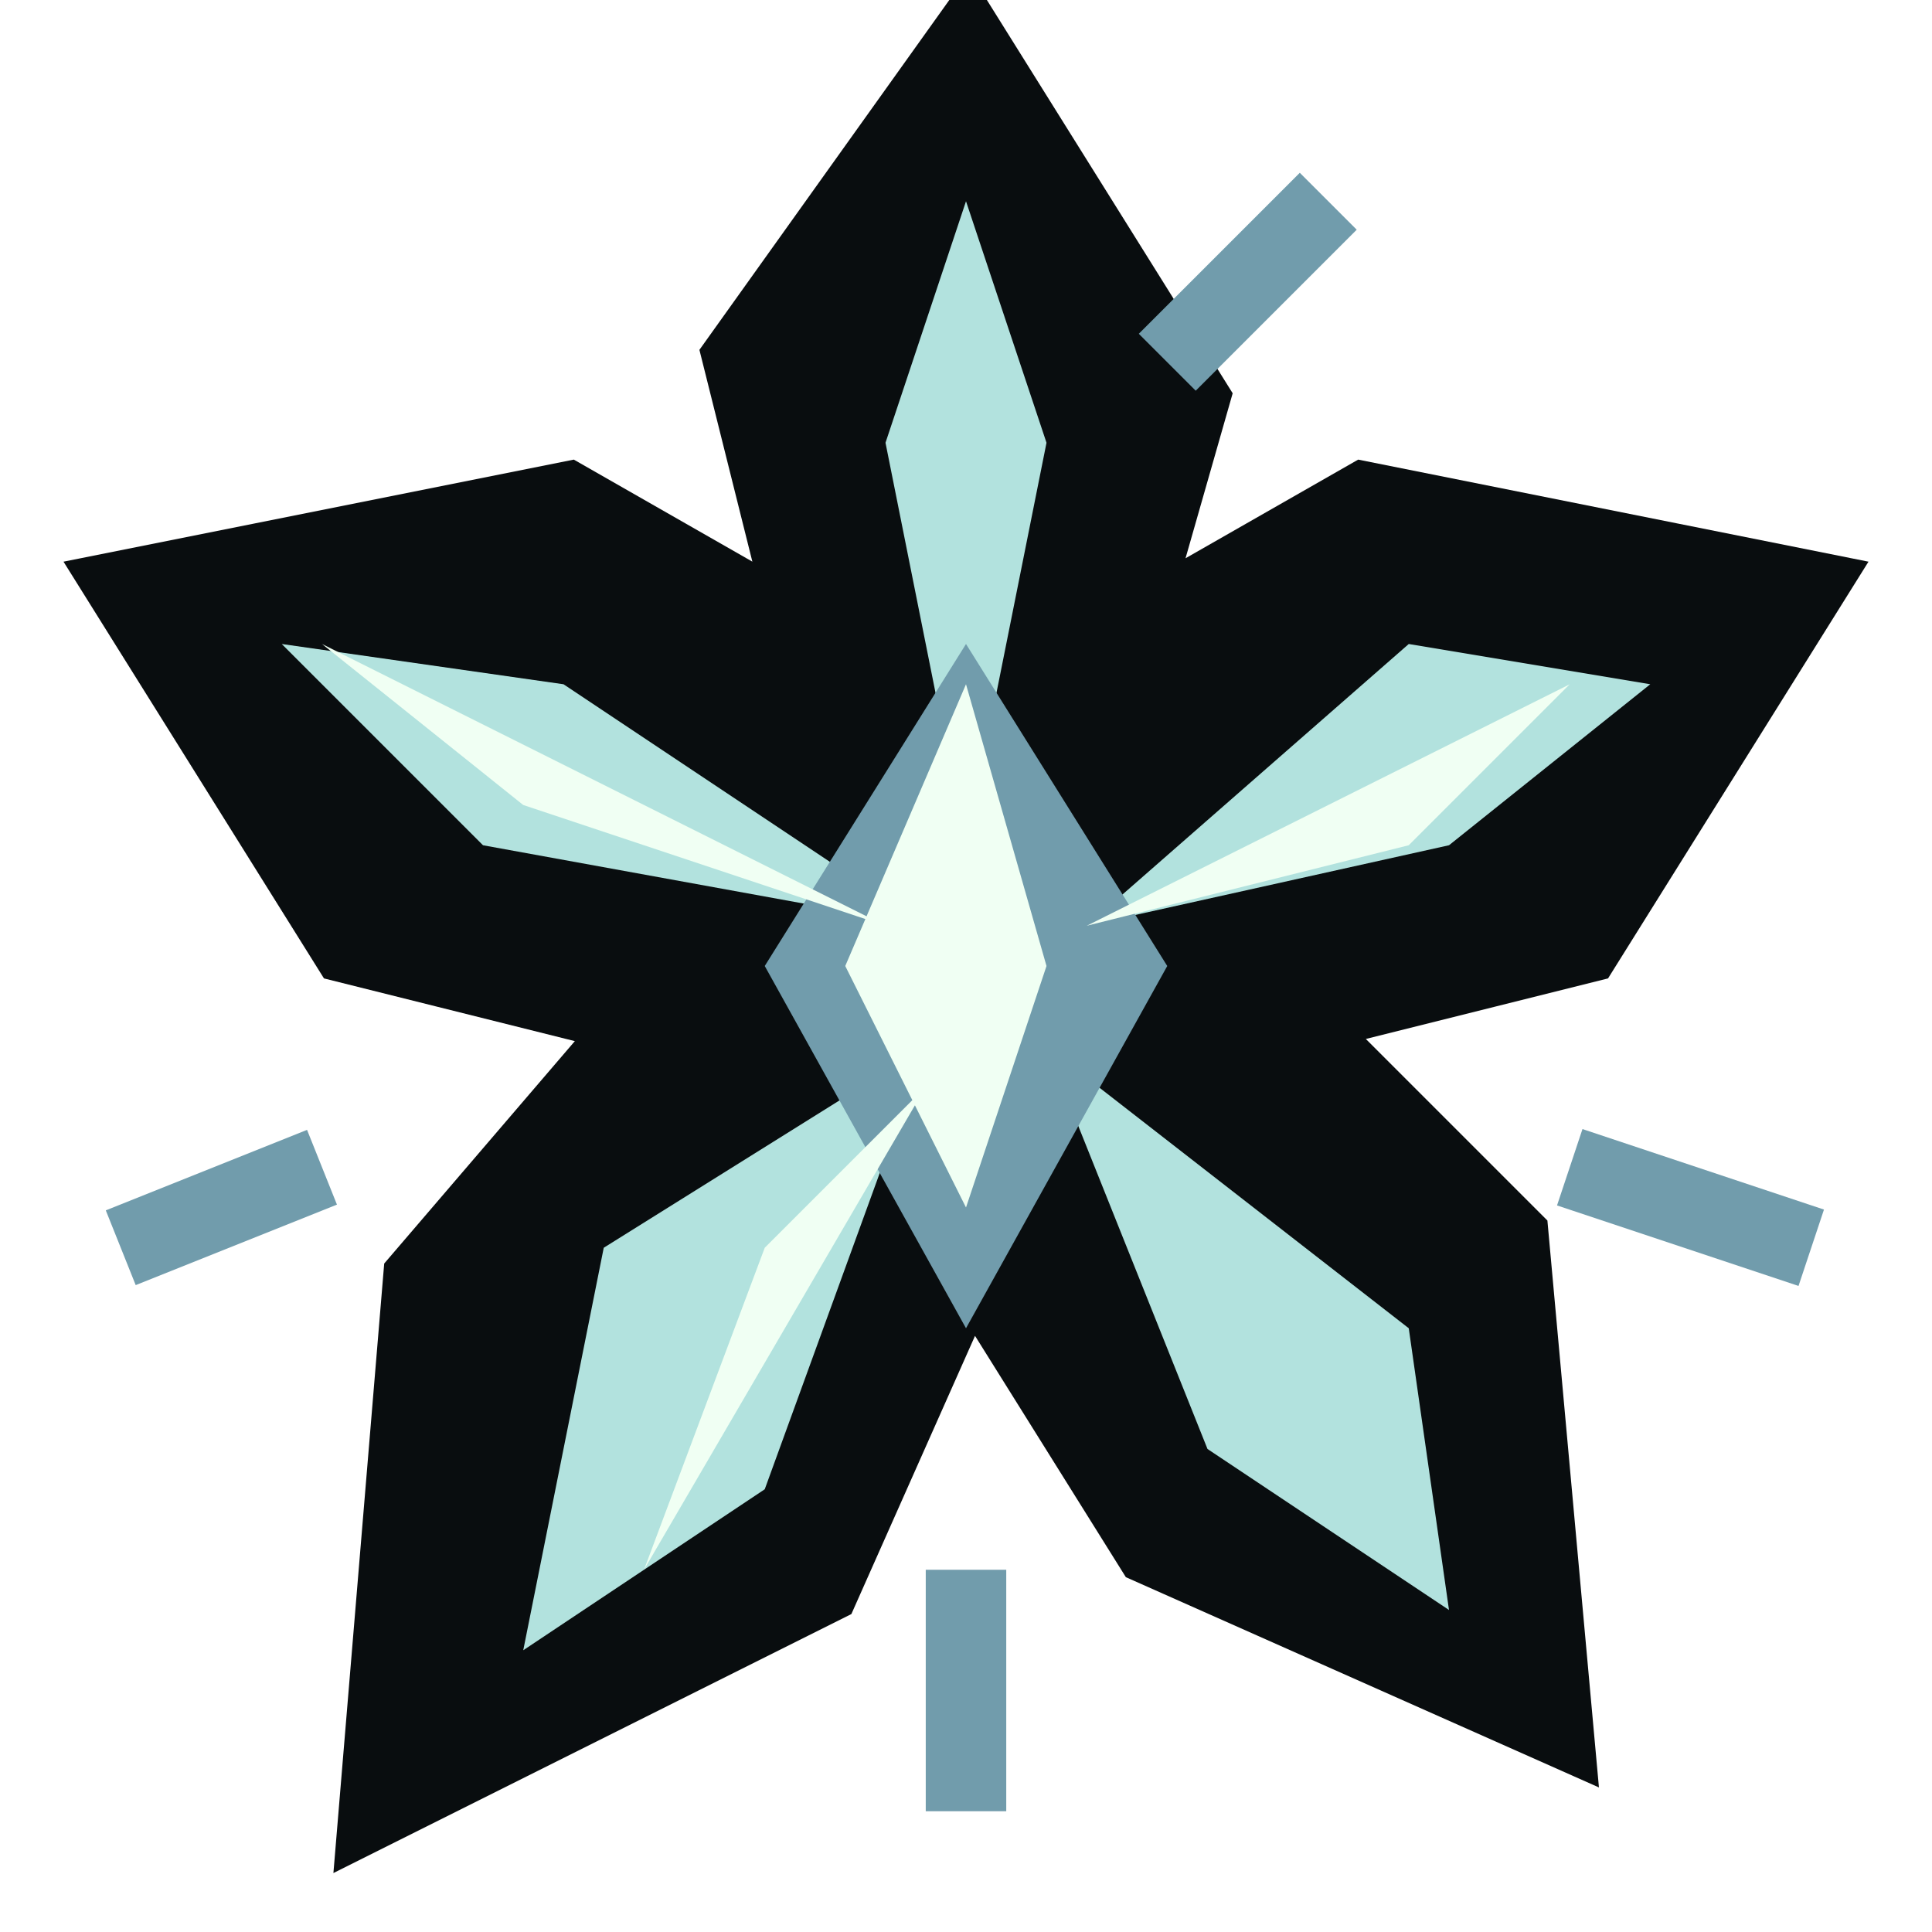
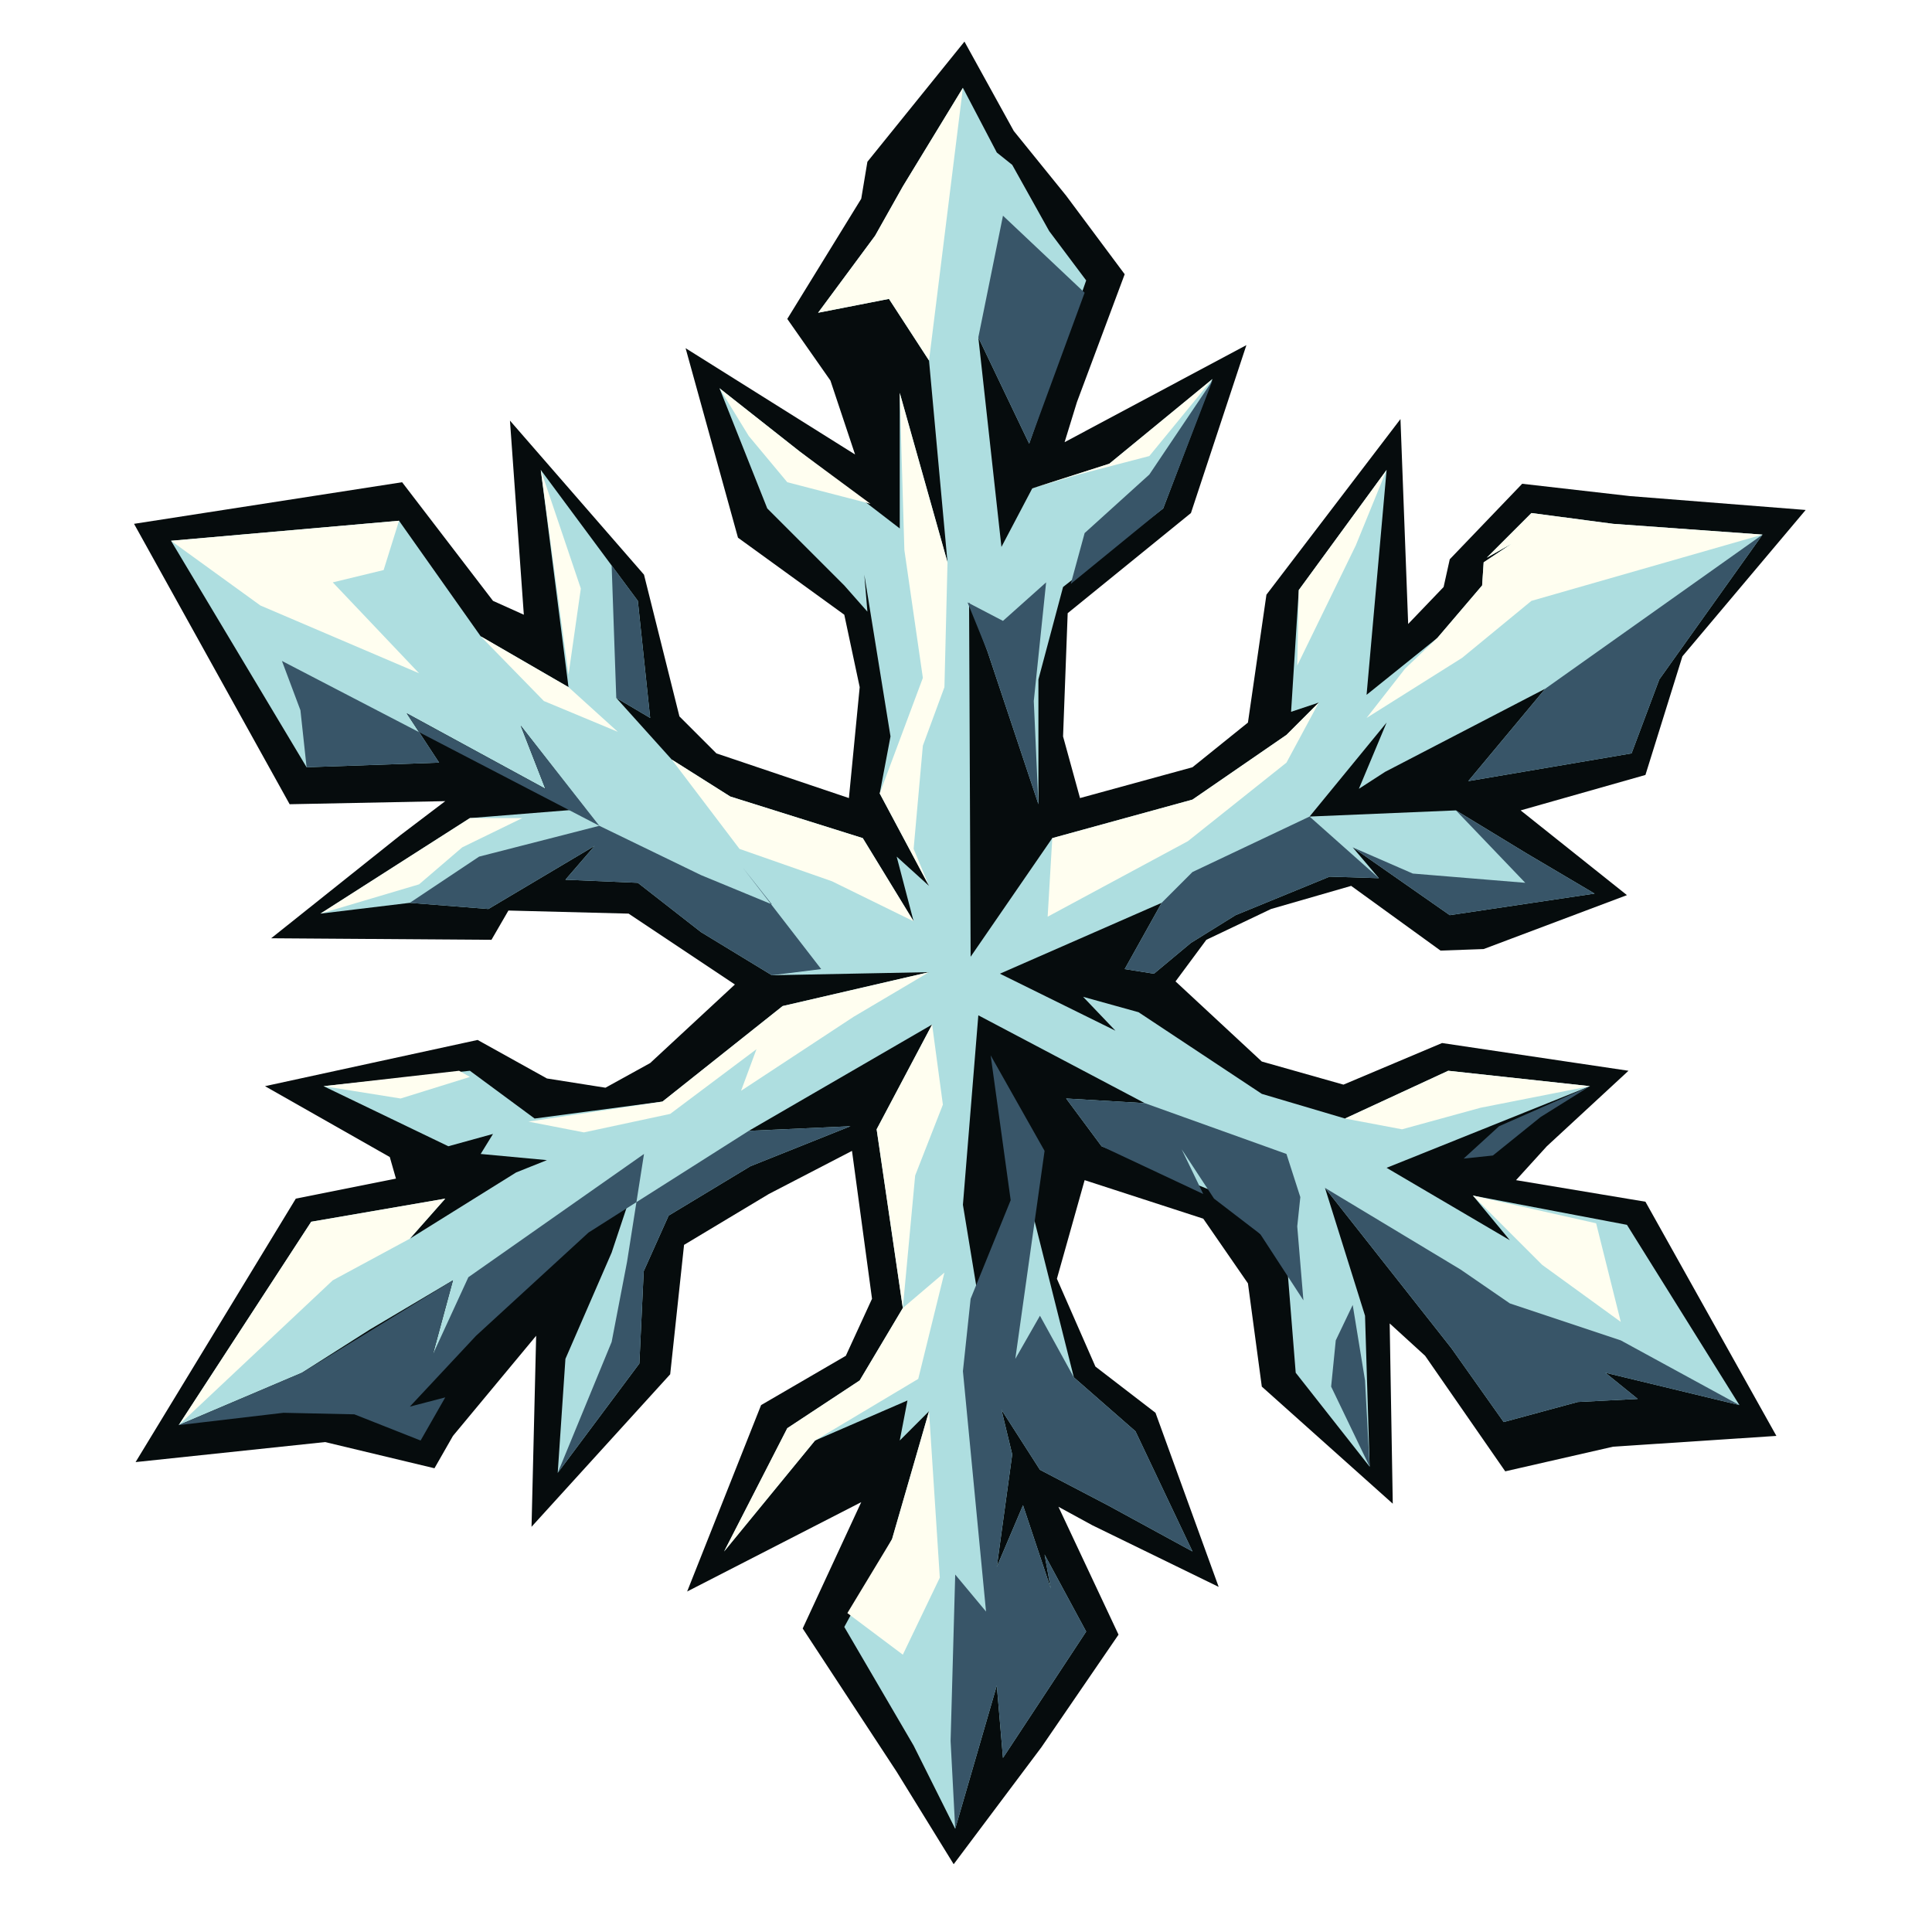
- <svg xmlns="http://www.w3.org/2000/svg" viewBox="0 0 48 48">
-   <path d="m24 2 5 8-2 7 7-4 10 2-5 8-8 2 6 6 1 11-9-4-5-8-4 9-10 5 1-12 6-7-8-2-5-8 10-2 7 4-2-8Z" fill="#090d0f" stroke="#090d0f" stroke-width="3" />
-   <path d="m24 5 2 6-2 10-2-10ZM7 16l7 1 9 6-11-2Zm20 7 8-7 6 1-5 4Zm-4 3-4 11-6 4 2-10Zm3 0 9 7 1 7-6-4Z" fill="#b2e2de" />
-   <path d="m24 16 5 8-5 9-5-9Z" fill="#719cac" />
-   <path d="m24 17 2 7-2 6-3-6ZM8 16l14 7-9-3Zm19 7 12-6-4 4Zm-4 4-7 12 3-8Z" fill="#f0fff3" />
-   <path d="m29 9 4-4M8 29l-5 2M39 29l6 2M24 39v6" stroke="#719cac" stroke-width="2" />
+ <svg xmlns="http://www.w3.org/2000/svg" width="512" height="512" viewBox="0 0 125.4 125.4" role="img" aria-labelledby="cold-title">
+   <g transform="scale(.1)">
+     <g id="cold-silhouette" fill="#060c0d">
+       <path d="M626 27 L658 85 692 127 730 178 699 261 691 287 809 224 773 333 693 398 690 478 701 518 774 498 810 469 822 386 909 272 914 405 937 381 941 363 988 314 1058 322 1172 331 1092 426 1068 503 987 526 1056 581 963 616 935 617 877 575 825 590 783 610 763 637 819 689 872 704 936 677 1057 695 1004 744 984 766 1068 780 1153 932 1047 939 977 955 925 880 902 859 904 976 819 900 810 833 781 791 704 766 686 830 711 887 750 917 791 1030 709 990 687 978 726 1061 676 1134 619 1210 582 1150 521 1057 559 975 446 1033 494 912 549 880 566 843 553 747 499 775 444 808 435 892 345 991 348 867 294 932 282 953 211 936 88 949 192 778 257 765 253 751 172 705 310 675 355 700 393 706 422 690 477 639 408 593 330 591 319 610 176 609 260 542 289 520 188 522 87 340 261 313 320 390 340 399 331 273 418 373 441 465 465 489 551 518 558 446 548 399 479 349 445 226 555 295 539 247 511 207 559 129 563 105 Z" />
+     </g>
+     <g id="cold-ice-body" fill="#aedee0">
+       <path d="M625 57 L647 99 657 107 681 150 705 182 668 288 635 219 650 355 670 317 720 301 787 246 755 330 690 381 674 441 674 522 641 423 629 391 630 621 683 544 774 519 835 477 856 456 838 462 843 383 900 305 887 451 933 414 962 380 963 365 981 353 965 362 994 333 1047 340 1144 347 1077 441 1059 489 953 507 1003 447 899 501 882 512 900 469 850 530 945 526 991 554 1035 580 941 594 878 550 895 570 863 569 802 594 773 612 749 632 730 629 754 586 649 632 724 669 703 647 739 657 819 710 873 726 940 695 1032 705 900 758 980 805 956 776 1056 795 1129 912 1042 891 1063 908 1024 910 976 923 942 875 860 771 886 854 889 952 841 891 835 816 787 773 715 744 692 713 743 716 635 659 625 782 638 861 653 882 677 747 646 691 697 894 737 929 774 1007 719 977 675 954 650 915 657 944 647 1017 664 977 682 1031 678 1009 705 1059 651 1141 647 1094 620 1187 593 1133 548 1056 579 999 603 916 584 935 589 909 529 935 470 1007 511 927 558 896 586 849 569 733 605 665 486 734 552 731 487 757 434 789 408 847 418 821 415 885 362 956 367 882 397 813 409 777 281 879 294 831 240 863 196 891 116 925 202 793 289 778 266 804 335 761 355 753 312 749 320 736 291 744 210 705 305 695 347 726 430 715 508 653 603 631 501 633 455 605 414 573 367 571 386 549 317 590 266 586 208 593 305 531 380 525 338 471 354 512 264 463 285 495 199 498 111 351 259 338 312 413 369 446 351 305 414 390 422 466 400 453 436 493 474 517 560 544 593 598 582 556 603 575 571 515 578 478 561 373 563 397 548 380 498 330 467 252 519 293 584 343 584 255 615 365 613 446 599 484 615 365 603 234 577 194 531 203 568 153 586 121 Z" />
+     </g>
+     <g id="cold-dark-faces" fill="#385568">
+       <path d="M651 140 L704 190 668 288 635 219 Z M704 346 L695 379 755 330 787 247 746 308 Z M628 391 L641 423 674 522 671 455 679 378 651 403 Z M397 367 L414 390 422 466 400 453 Z M183 429 L195 461 199 498 285 495 264 463 354 512 338 471 389 536 455 568 501 587 482 563 533 629 501 633 455 605 414 573 367 571 386 549 317 590 266 586 311 556 389 536 Z M1144 347 L1077 441 1059 489 953 507 1003 447 Z M850 530 L895 570 863 569 802 594 773 612 749 632 730 629 754 586 774 566 Z M945 526 L991 554 1035 580 941 594 878 550 917 567 990 573 Z M486 734 L552 731 487 757 434 789 408 847 418 821 415 885 362 956 397 871 407 819 418 749 304 829 281 879 294 831 196 891 116 925 184 917 230 918 273 935 289 907 266 913 309 867 382 800 Z M643 685 L678 747 659 882 675 854 697 894 737 929 774 1007 719 977 675 954 650 915 657 944 647 1017 664 977 682 1031 678 1009 705 1059 651 1141 647 1094 620 1187 617 1130 620 1022 640 1046 625 890 630 843 656 779 Z M692 713 L743 716 835 749 844 777 842 796 846 844 818 801 788 778 767 746 781 775 715 744 Z M860 771 L948 824 980 846 1052 870 1129 912 1042 891 1063 908 1024 910 976 923 942 875 Z M878 847 L886 896 889 952 864 900 867 870 Z M1032 705 L1000 725 969 750 950 752 973 731 Z" />
+     </g>
+     <g id="cold-frost-highlights" fill="#fffef0">
+       <path d="M625 57 L603 234 577 194 531 203 568 153 586 121 Z M467 252 L519 293 565 327 511 313 486 283 Z M584 255 L615 365 613 446 599 484 593 551 603 575 571 515 599 440 587 357 Z M670 317 L720 301 787 246 746 296 700 308 Z M111 351 L259 338 249 370 216 378 272 437 169 393 Z M351 305 L377 382 369 438 Z M312 413 L369 446 401 475 353 455 Z M436 493 L474 517 560 544 593 598 540 572 480 551 Z M208 593 L305 531 339 531 300 550 272 574 Z M210 705 L260 713 305 699 298 695 Z M343 728 L430 715 508 653 603 631 554 660 481 708 491 681 435 723 379 735 Z M202 793 L289 778 266 804 216 831 116 925 Z M605 665 L612 717 594 763 586 849 569 733 Z M683 544 L774 519 835 477 856 456 835 495 771 546 680 595 Z M900 305 L880 354 842 432 843 383 Z M994 333 L1047 340 1144 347 994 390 949 427 887 466 912 434 933 414 962 380 963 365 981 353 965 362 Z M873 726 L940 695 1032 705 961 719 910 733 Z M956 776 L1036 794 1052 858 1001 821 Z M586 849 L613 826 596 895 529 935 470 1007 511 927 558 896 Z M603 916 L610 1024 586 1074 550 1047 579 999 Z" />
+     </g>
+   </g>
</svg>
